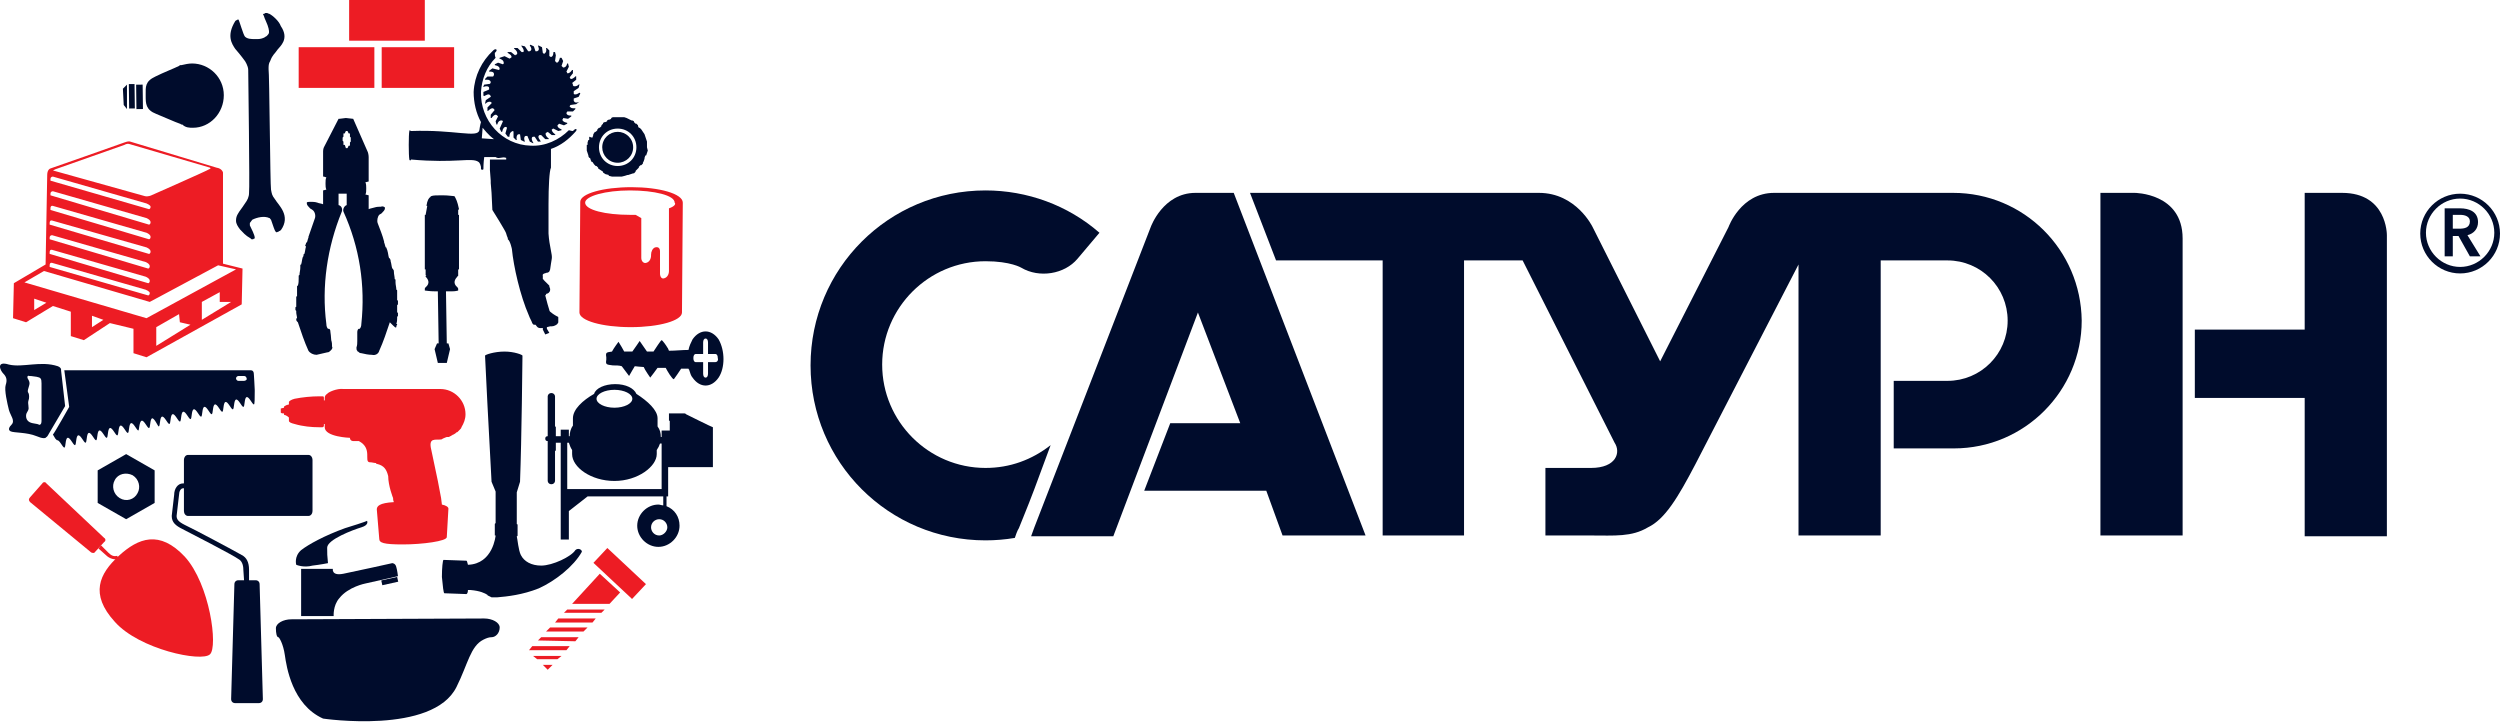
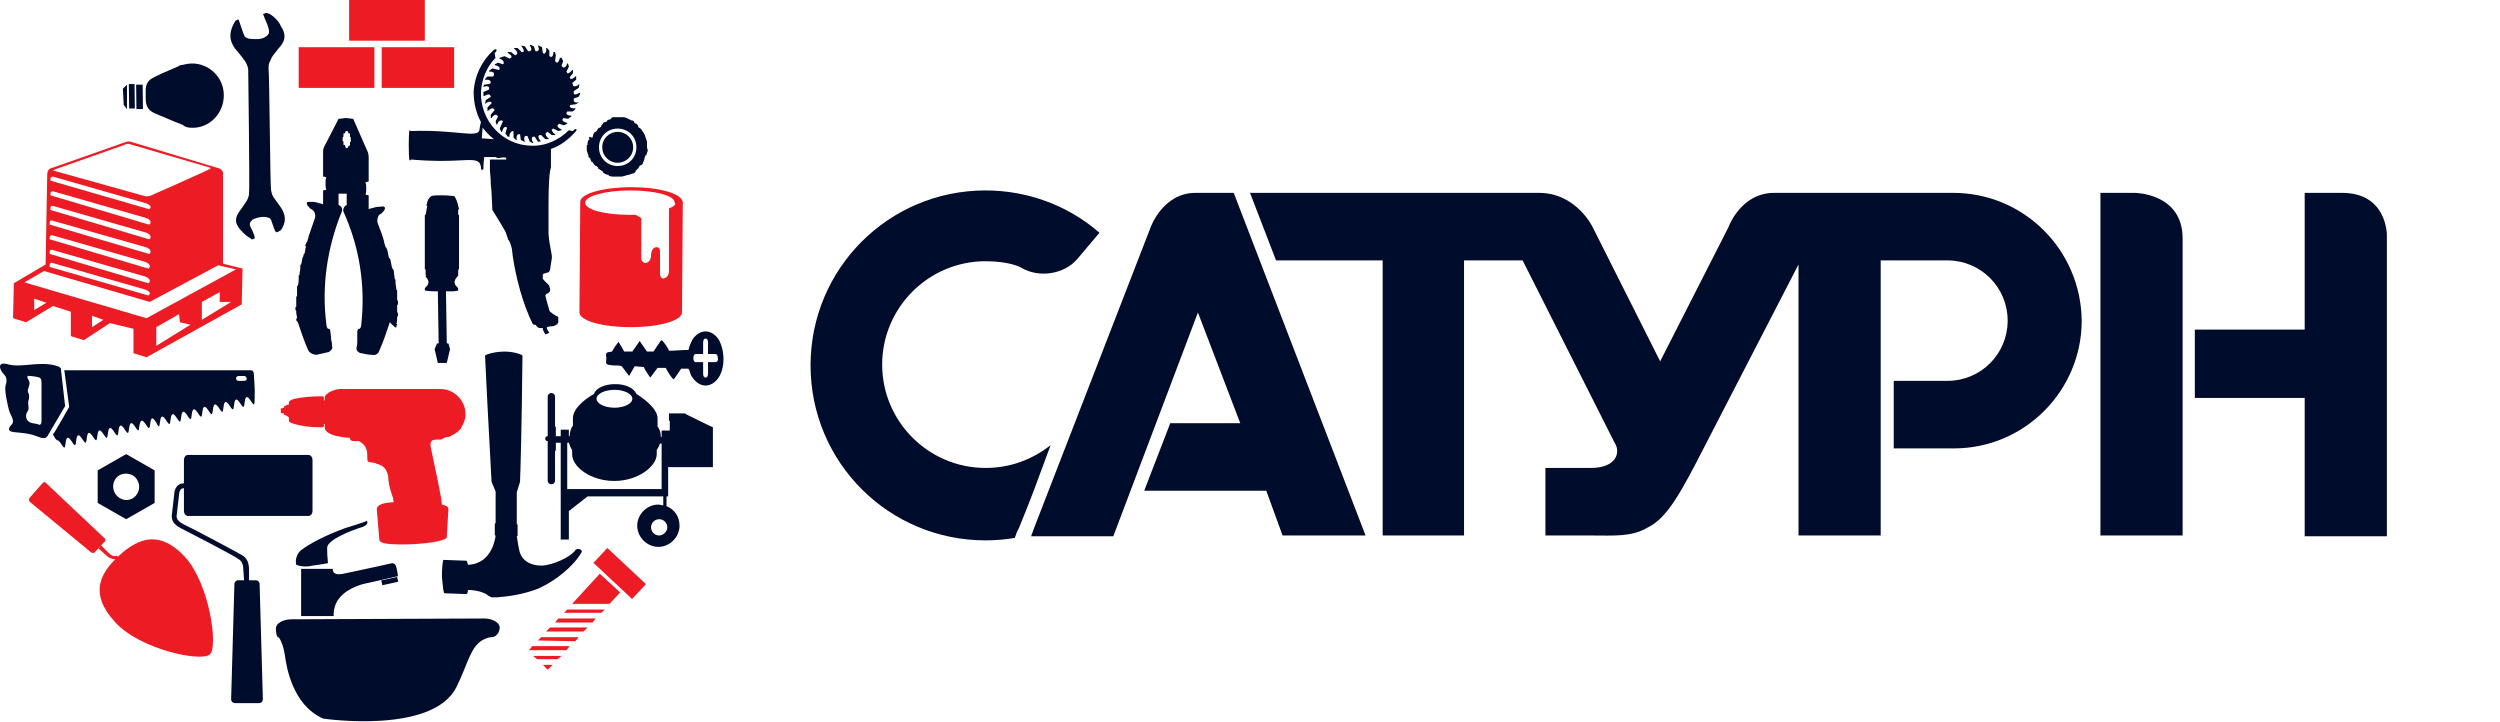
<svg xmlns="http://www.w3.org/2000/svg" id="svg2" viewBox="0 0 307.202 88.626" height="94.535" width="327.682">
  <g transform="translate(10.744 -550.906)" id="layer1">
    <g transform="translate(-13.342 523.306)" id="g4139">
      <g id="g4141">
        <g id="g4143">
          <path style="fill:#000c2c" class="st0" d="M290.4 51.3h-4.6v16.8h-13.5v8.4h13.5v17h10.1v-37c0-.1 0-5.2-5.5-5.2" id="path4145" />
          <path style="fill:#000c2c" class="st0" d="M264.9 51.3h-4.2v42.1h10.1V56.9c0-5.6-5.9-5.6-5.9-5.6" id="path4147" />
          <path style="fill:#000c2c" class="st0" d="M149.5 51.3c-4 0-5.5 4.2-5.5 4.2l-14.3 36.9-.4 1.1h10.1L149.8 66l5.2 13.6h-8.6l-3.2 8.3h15l2 5.5h10.2l-16.2-42.1h-4.7z" id="path4149" />
          <path style="fill:#000c2c" class="st0" d="M131.7 82.3c-2.3 1.8-5 2.8-8 2.8-7 0-12.7-5.7-12.7-12.7 0-7 5.7-12.7 12.7-12.7 3.1 0 4.4.8 4.4.8 2.2 1.3 5.3.8 6.9-1.1l2.7-3.2c-3.9-3.4-8.9-5.2-14-5.2-11.9 0-21.5 9.6-21.5 21.5S111.8 94 123.7 94c1.2 0 2.4-.1 3.6-.3.1-.3.3-.9.5-1.2.1-.3 1-2.4 1.9-4.8l2-5.4z" id="path4151" />
          <path style="fill:#000c2c" class="st0" d="M242.6 51.3h-22c-4.1 0-5.6 4.2-5.6 4.2L206.6 72l-8.3-16.5s-2-4.2-6.6-4.2h-35.5l3.2 8.3H172.5v33.8h10V59.6h7.2L201 82c.8 1.2.2 3.1-2.9 3.1h-5.6v8.3h5.6c2.9 0 5 .2 7-1 2.1-1 3.7-3.7 5.8-7.7l12.7-24.6v33.3h10.1V59.6h8.2c4.1 0 7.4 3.3 7.4 7.4 0 4.1-3.3 7.4-7.4 7.4h-6.6v8.3h7.4c8.7 0 15.7-7.1 15.7-15.7-.1-8.7-7.1-15.7-15.8-15.7" id="path4153" />
          <path style="fill:#ed1c24" class="st1" d="M80.2 50.6c-3.5 0-6.3.8-6.3 1.8L73.8 66c0 1 2.8 1.8 6.3 1.8s6.3-.8 6.3-1.8l.1-13.5c0-1.1-2.9-1.9-6.3-1.9m4.6 2.6V60.9c0 .4-.2.8-.6.9-.3.1-.5-.2-.5-.6v-2.7c0-.4-.2-.6-.6-.5-.3.1-.5.5-.5.9v.1c0 .4-.2.8-.6.9-.3.1-.6-.2-.6-.6v-4.9l-.7-.4H80c-3 0-5.5-.6-5.5-1.5 0-.8 2.5-1.5 5.5-1.5s5.5.6 5.5 1.5c.2.2-.1.5-.7.7" id="path4155" />
          <path style="fill:#ed1c24" class="st1" d="M30 60V48.8s-.1-.5-.8-.6C28.5 48 18.6 45 18.6 45s-.2-.1-.7.1c-.5.2-9.1 3.2-9.1 3.2s-.4.1-.4.8c0 .6-.2 11-.2 11l-3.9 2.3-.1 4.3 1.6.5 3.3-2 2.2.7v3l1.6.5 3.2-2.1 2.9.7v3l1.6.5L32.3 65l.1-4.4L30 60zM9.4 48.4c.6-.2 8.5-3 8.5-3s.3-.2.6-.1 9.9 2.9 9.9 2.9.2.1-.1.2c-.3.2-7.1 3.2-7.1 3.2s-.4.2-.8.1-11.1-3.1-11.1-3.1-.4 0 .1-.2m-.6 1.2c0-.3.3-.3.3-.3l11.5 3.3s.5.2.5.4c0 .3-.2.3-.2.3L8.8 49.8v-.2zm0 1.8c0-.3.3-.3.3-.3l11.5 3.3s.5.2.5.5-.2.3-.2.3L8.8 51.6v-.2zm0 1.8c0-.4.3-.3.3-.3l11.5 3.3s.5.2.5.5-.2.3-.2.3L8.8 53.4v-.2zM8.7 55c0-.4.3-.3.3-.3L20.6 58s.5.2.5.5-.2.3-.2.3L8.7 55.2V55zm0 1.8c0-.3.3-.3.3-.3l11.5 3.3s.5.2.5.5-.2.3-.2.3L8.7 57v-.2zm0 1.8c0-.4.3-.3.3-.3l11.5 3.3s.5.2.5.5-.2.3-.2.3L8.7 58.8v-.2zm0 1.6c0-.4.3-.3.3-.3l11.5 3.3s.5.2.5.4c0 .3-.2.3-.2.3L8.7 60.4v-.2zm-1.9 5.5v-1.4l1.5.5-1.5.9zm7.1 2.1v-1.4l1.4.5-1.4.9zm7.9 2.3v-2.3l2.8-1.6.1 1 1.3.3-4.2 2.6zm5.6-3.2v-2.2l2.2-1.2v1.2H31l-3.6 2.2zm-6.8-.2l-15-4.4L8 60.9l13 3.8 8.4-4.5 2.2.5-11 6z" id="path4157" />
          <path style="fill:#000c2c" transform="rotate(-90.727 19.724 39.478) scale(.99998)" class="st0" id="rect4159" d="M18.2 39.1h3v.8h-3z" />
          <path style="fill:#000c2c" transform="rotate(-90.727 18.74 39.49) scale(.99998)" class="st0" id="rect4161" d="M17.3 39.2h3v.7h-3z" />
          <path style="fill:#000c2c" class="st0" id="polygon4163" d="M17.8 40.5l.4.5v-3l-.5.5z" />
          <path style="fill:#000c2c" class="st0" d="M26.3 43.3c2.1 0 3.8-1.8 3.8-4s-1.8-3.9-3.9-3.9c-.4 0-.9.1-1.3.2h-.1c-.1 0-.1 0-.2.1-.6.3-1.9.8-2.9 1.3-1.3.6-1.2 1.3-1.2 2.2v.2c0 .9 0 1.7 1.3 2.2 1 .4 2.3 1 2.9 1.2.1 0 .1.1.2.1h.1c.4.4.9.4 1.3.4" id="path4165" />
          <path style="fill:#ed1c24" class="st1" d="M57.5 81.3h.2c.1 0 .1 0 .2-.1.1 0 .1 0 .2-.1.1 0 .1-.1.2-.1s.1-.1.2-.1c.1-.1.2-.2.3-.2l.3-.3c.1-.1.2-.2.2-.3.3-.5.5-1 .5-1.6 0-1.7-1.4-3.1-3.1-3.1h-11-.1-.8c-.8-.1-1.9.4-2 .6-.2.1-.3.3-.3.5v.3h-.1v-.3s0-.2-.1-.2h-.5c-.9 0-2 .1-3 .3-.4.1-.7.3-.7.4v.3c-.1 0-.4.1-.5.2-.1 0-.1.1-.1.1v.1c-.1 0-.3.1-.4.1v.5c.1.1.2.1.4.1v.1c0 .1 0 .1.1.1s.4.2.5.3v.4c0 .2.3.3.7.4 1 .3 2.1.4 3 .4h.4c.2 0 .2-.2.2-.2v-.2h.1v.4c0 1.2 3.1 1.3 3.1 1.3 0 .4.4.4.4.4h.7c1.7.9.6 2.5 1.3 2.6.3 0 .6.1.8.1 0 .1.1.1.1.1.9.2 1.2.7 1.4 1.5 0 1.2.6 2.7.6 2.7 0 .1 0 .3.1.5-1.8.1-2.1.5-2.1.9l.3 3.6c0 .5.5.7 2.9.7s5.4-.4 5.4-.9l.2-3.5c0-.2-.3-.4-.8-.5l-.1-.8-.4-2.1-.8-3.8c-.4-1.6.5-1.2 1.2-1.3.1 0 .2-.1.2-.1.2-.1.5-.2.5-.2" id="path4167" />
          <path style="fill:#000c2c" class="st0" d="M42.3 115.9s13.5 2 16.4-3.9c1.4-2.8 1.7-5 3.3-5.8.4-.2.7-.3 1-.3.5 0 1-.5 1-1.2 0-.6-.9-1.1-1.9-1.1l-23.7.1c-1 0-1.9.5-1.9 1.1 0 .6.1 1.1.3 1.1.1 0 .6.8.8 2.2.2 1.4.9 6.1 4.7 7.8" id="path4169" />
          <path style="fill:#000c2c" class="st0" d="M25.2 90.4c0 .3.2.6.5.6h14.8c.3 0 .5-.3.5-.6v-6.3c0-.3-.2-.6-.5-.6H25.7c-.3 0-.5.3-.5.6v6.3z" id="path4171" />
          <path style="fill:#000c2c" class="st0" d="M32.6 99.1h.6v-1.5c0-.9-.3-1.5-.9-1.8-.5-.3-6.1-3.3-7-3.7-.8-.4-1-.7-1-1.1l.3-2.6c0-.4.2-.8.5-.8h.5V87h-.5c-.7 0-1.1.7-1.1 1.4l-.3 2.6c0 .8.5 1.2 1.3 1.6.8.4 6.4 3.3 6.9 3.7.4.2.6.7.6 1.3l.1 1.5z" id="path4173" />
          <path style="fill:#000c2c" class="st0" d="M31.4 99.4c0-.3.2-.5.5-.5H34c.3 0 .5.2.5.5l.4 14.1c0 .3-.2.5-.5.5h-2.9c-.3 0-.5-.2-.5-.5l.4-14.1z" id="path4175" />
          <path style="fill:#ed1c24" class="st1" d="M17 95.9c-.4.1-.7 0-1.1-.4l-.9-.9-.3.4.9.8c.5.5 1.1.6 1.6.5" id="path4177" />
          <path style="fill:#ed1c24" class="st1" d="M15.4 93.7c.2.1.2.4 0 .5l-1.1 1.2c-.1.2-.4.2-.6 0l-7.4-6.1c-.2-.2-.2-.4 0-.6L7.8 87c.1-.2.4-.2.5 0l7.1 6.7z" id="path4179" />
          <path style="fill:#ed1c24" class="st1" d="M16.7 104c-3.1-3.4-1.9-5.9.5-8.1 2.4-2.2 5-3.2 8.1.1 3.1 3.4 4.1 11.1 3.1 12-1 1-8.7-.6-11.7-4" id="path4181" />
          <path style="fill:#000c2c" class="st0" d="M21.6 85.4l-3.5-2-3.5 2v4l3.5 2 3.5-2v-4zm-4.3 3.4c-.8-.5-1-1.5-.6-2.2.4-.8 1.4-1 2.2-.6.8.5 1 1.5.6 2.2-.4.8-1.4 1.1-2.2.6" id="path4183" />
          <path style="fill:#000c2c" class="st0" d="M9.7 72.6c.5.2.4.5.4.5l.5 4.4-2 3.4s-.2.4-.3.4c-.1.2-.5.2-1.2-.1-1.2-.5-2.8-.4-3.2-.6-.4-.2-.1-.6.1-.8.5-.5-.1-1.1-.3-1.8-.2-.8-.6-2.5-.4-3.1.2-.6.1-1-.3-1.4-.4-.4-.9-1.6.7-1.1 1.7.4 3.9-.5 6 .2M6 74.1c.1.2.3.4.2.8-.1.4-.3.8-.1 1 .1.2.1.7 0 .9-.1.3 0 .5 0 .8.1.5-.3.6-.3 1.1 0 .5.3.8.8.9.5.1.7.1.8.2.1 0 .3 0 .3-.5v-4.6c0-.6-.1-.7-.6-.8-.6-.1-.8-.1-.9-.1-.2-.1-.3.1-.2.3" id="path4185" />
          <path style="fill:#000c2c" class="st0" d="M35.7 29.3c-.1 0-.2-.1-.3-.1h-.2s-.1.1-.2.1-.1.1 0 .2c.1.4.5 1.1.6 1.6.1.5.1.6-.2.9-.1.1-.2.1-.3.2-.2.1-.5.2-.8.2h-.4c-.4 0-.9 0-1.2-.3-.2-.2-.7-2-.8-2.1h-.1s-.1.1-.2.1l-.1.1c-1.1 1.8-.4 2.8 0 3.4.7.8 1.2 1.5 1.2 1.5s.4.6.4 1.1c0 .5.2 14.6.1 15.1 0 .5-.2.9-.5 1.3-.2.3-.4.6-.7 1-.1.2-.4.5-.4 1.1 0 .4.2.7.5 1.1.4.4.6.7 1.3 1.1l.1.1h.2s.1-.1.2-.1v-.1c0-.3-.4-1.1-.6-1.5V55c.1-.1.2-.3.3-.4.6-.3 1.5-.5 2.1-.2 0 0 .1 0 .1.1l.1.1c.3.8.4 1.3.6 1.5 0 0 .1.1.2 0 .1 0 .2-.1.2-.1.1 0 .1-.1.2-.1 1.3-1.8-.3-3.1-.7-3.8-.4-.5-.4-.7-.5-1.2-.1-.5-.2-14.4-.3-14.8 0-.4 0-.7.2-1 .3-.8.5-.8.9-1.4.3-.4 1.5-1.3.4-2.9-.2-.6-1-1.3-1.4-1.5" id="path4187" />
          <path style="fill:#000c2c" class="st0" d="M51.3 67.8c0-.1 0-.2.1-.3 0-.1 0-.1-.1-.1.1-.3.1-.5.1-.7v-.2s.1 0 .1-.1v-.3c0-.1 0-.1-.1-.1v-.9l.1-.1v-.1-.3c0-.1 0-.1-.1-.1v-.9-.3c0-.1-.1-.1-.1-.1 0-.3-.1-.6-.1-.9V62c0-.1-.1-.1-.1-.1 0-.3-.1-.6-.1-.9 0-.1 0-.2-.1-.3 0-.1-.1-.1-.1-.1-.1-.3-.1-.6-.2-.9 0-.1 0-.2-.1-.3 0-.1-.1-.1-.1-.1-.1-.3-.1-.6-.2-.9 0-.1-.1-.2-.1-.3 0-.1-.1-.1-.1-.1-.1-.2-.1-.4-.2-.6v-.1c-.2-.8-.5-1.5-.8-2.3-.1-.3 0-.8.2-1 .1-.1.2-.1.3-.2.2-.2.4-.4.4-.6v-.1c-.1-.1-.3-.2-.5-.1-.2 0-.5 0-.8.1-.3.1-.5.1-.7.2v-1.7l-.4-.1c.1-.2.1-.4.1-.7v-.1c0-.2 0-.5-.1-.7l.4-.1v-.1-2.9c0-.3-.1-.6-.1-.6L46 42.2l-.9-.1-.8.1h-.1l-1.8 3.5s-.1.2-.1.5v3.1h.1l.3.1c-.1.2-.1.4-.1.7v.1c0 .2 0 .5.1.7l-.4.1V52.7c-.2-.1-.5-.1-.7-.2-.3-.1-.6-.1-.8-.1-.2 0-.5 0-.5.1v.1c0 .2.2.4.4.6.1.1.2.1.3.2.3.2.4.7.3 1-.3.8-.5 1.5-.8 2.3v.1c-.1.2-.1.4-.2.6-.1 0-.1 0-.1.1s-.1.2-.1.3l.1.1c-.1.3-.1.6-.2.9-.1 0-.1.1-.1.1 0 .1 0 .2-.1.3-.1.3-.1.6-.2.9-.1 0-.1.1-.1.1v.3c0 .3-.1.6-.1.9-.1 0-.1.1-.1.1v.3c0 .3 0 .6-.1.9-.1 0-.1.1-.1.1V64c-.1 0-.1.1-.1.1v1.2c-.1 0-.1.1-.1.1v.3l.1.1v.2c0 .2.1.5.1.7-.1 0-.1.1-.1.1 0 .1 0 .2.1.3l.1.1c.4 1.2.8 2.4 1.3 3.5.2.3.6.5 1 .5.4-.1.9-.2 1.3-.3.2 0 .3-.1.4-.2l.1-.1c.1-.1.2-.3.1-.4 0-.3 0-.5-.1-.8 0-.3-.1-1-.1-1 0-.3-.1-.4-.2-.4h-.1c-.1-.1-.2-.3-.2-.6-.6-4.6.1-9.4 1.9-13.8.1-.3 0-.7-.4-.8v-1.4h1v1.4c-.3.1-.5.5-.4.8 2 4.4 2.7 9.1 2.2 13.8 0 .3-.1.5-.2.6h-.1c-.1 0-.2.2-.2.4v1.1c0 .3 0 .5-.1.8 0 .2 0 .3.1.4 0 0 0 .1.1.1.1.1.2.2.4.2.4.1.9.2 1.3.2.4.1.8-.1.9-.5.5-1.1.9-2.3 1.3-3.5.7.7.7.7.8.6zm-6.6-22.9v-.1-.1-.2l.1-.1V44.1 44h.1s.1 0 .1-.1l.1-.2h.2l.1.2s0 .1.1.1h.1v.4l.1.1v.5l-.1.1v.4h-.1s-.1 0-.1.1l-.1.2h-.1-.1l-.1-.3s0-.1-.1-.1h-.1V45.1 45l-.1-.1v.2-.2z" id="path4189" />
          <path style="clip-rule:evenodd;fill:#000c2c;fill-rule:evenodd" class="st2" d="M66.1 88.1V92c.1 0 .1.1.1.1v1.3s0 .1-.1.1c.1.4.2 1.7.5 2.3.4.8 1.3 1.3 2.5 1.3 1.4 0 3.7-1.1 4.2-1.9.3-.3.8-.1.8.2-1 1.8-3.3 3.6-5.3 4.5-2 .8-3.9 1-5.1 1.1H63l-.4-.2s-.1 0-.1-.1c-.3-.2-.9-.5-2.1-.6h-.3c0 .3-.1.5-.2.5l-2.7-.1c-.1 0-.2-.9-.3-2 0-1.1.1-2.1.2-2.1s2.8.1 2.8.1c.1 0 .1.2.2.5 3.1-.1 3.4-3.6 3.4-3.6h-.1V92s0-.1.1-.1V88l-.5-1.2c-.3-5.2-.8-15.4-.8-15.5 0-.1 1.1-.5 2.4-.5 1.2 0 2.2.4 2.2.5 0 .1-.1 10.3-.3 15.5l-.4 1.3z" id="path4191" />
          <path style="fill:#000c2c" class="st0" d="M55 52.9h.1l-.2 1.1h-.1v6.7h.1v.7l.1.1h-.1v.1c.3.3.6.8 0 1.3-.1.1-.1.1-.1.2v.2c.2 0 .5.1 1.3.1h.3l.1 6.4h-.2l-.3.7.4 1.7h1.1l.4-1.7-.2-.7h-.2l-.1-6.4h.7c.6 0 .7-.1.8-.1v-.2c0-.1-.1-.2-.1-.2-.6-.5-.3-1 0-1.3 0 0 0-.1.1-.1V60.7h.1V54h-.1V53.4l.1-.1c-.2-1-.4-1.3-.5-1.5 0-.1 0 0-.1-.1-.2 0-.7-.1-1.4-.1h-.1c-.6 0-1.1 0-1.3.1 0 0-.1 0-.1.1-.2.1-.4.4-.5 1.1" id="path4193" />
          <path style="fill:#ed1c24" transform="rotate(43.104 78.723 98.056)" class="st1" id="rect4195" d="M75.5 96.8H82v2.5h-6.5z" />
          <path style="fill:#ed1c24" class="st1" id="polygon4197" d="M73.3 106.4l.4-.5h-4.6l-.4.4z" />
          <path style="fill:#ed1c24" class="st1" id="polygon4199" d="M71.1 108.6l.5-.4h-3.5l.5.4z" />
          <path style="fill:#ed1c24" class="st1" id="polygon4201" d="M74.3 105.2l.5-.5h-4.6l-.5.5z" />
          <path style="fill:#ed1c24" class="st1" id="polygon4203" d="M72.2 107.5l.4-.5H68l-.4.5z" />
          <path style="fill:#ed1c24" class="st1" id="polygon4205" d="M75.4 104.1l.4-.5h-4.6l-.4.5z" />
          <path style="fill:#ed1c24" class="st1" id="polygon4207" d="M70.5 109.3h-1.2l.6.6z" />
          <path style="fill:#ed1c24" class="st1" id="polygon4209" d="M78.8 100.4l-2.5-2.3-3.4 3.7h4.6z" />
          <path style="fill:#ed1c24" class="st1" id="polygon4211" d="M76.5 102.9l.4-.4h-4.6l-.4.4z" />
          <path style="fill:#000c2c" class="st0" d="M39.6 103.1v-5.6h3.9s-.2.9 1.3.6c1.5-.3 6-1.3 6-1.3s.4 0 .5.5c.1.3.2 1.1.2 1.1l-4 .9s-2.1.4-3.2 1.8c-.8.9-.7 2.2-.7 2.2h-4z" id="path4213" />
          <path style="fill:#000c2c" class="st0" d="M39 97s-.3-1 .6-1.8c.9-.7 2.9-1.8 5.4-2.7 2.6-.8 2.7-.9 2.7-.9s.3.5-.7.8c-1 .3-4.2 1.5-4.2 2.5 0 .9 0 .8.1 1.9 0 0-1 .2-1.9.3-1.1.3-2-.1-2-.1" id="path4215" />
          <path style="fill:#000c2c" transform="rotate(-12.492 50.511 99.054)" class="st0" id="rect4217" d="M49.5 98.7h2v.6h-2z" />
          <path style="fill:#000c2c" class="st0" d="M73.1 43.6l-.1.1c-.2 0-.4-.1-.5-.1-1.2 1.2-2.9 2-4.7 1.9-3.5-.1-6.2-3.1-6.1-6.6.1-1.6.7-3.1 1.8-4.2-.1-.2-.1-.4-.1-.6l.1-.1c.3-.3 0-.5-.3-.2-1.4 1.3-2.3 3.1-2.4 5.1 0 1.3.3 2.6.9 3.7-.1.3-.2 1-.2 1-.2 1-3-.1-8.4.1-.1 0-.1-.1-.1-.1-.1 0-.1.1-.1.1-.1.4-.1 3 0 3.5 0 0 0 .1.1.1s.1 0 .1-.1c5.5.5 7.5-.3 8.3.3 0 0 .2.1.3.6v.2c0 .2.2.2.3.1 0-.1 0-.8.1-1.5h1.4c.4.3.8-.1 1.3.1v.2h-2v1.3l.1 1.3v-.6.9l.1 1.2.1 2.1s1.7 2.7 1.7 2.9c.1.4.2.5.2.6v.1c.3.2.5 1.2.5 1.2.2 2.1 1 5.7 2.1 8.2.1.3.3.6.4.9 0 0 .1.2.2.2h.2c.2.2.2.5.9.4v.2l.3.6.5-.2c-.1-.2-.2-.3-.3-.5v-.2c.1 0 .3-.1.4-.1h.2c.3 0 .6-.2.7-.3 0-.1.1-.1.1-.2v-.6s0-.1-.1-.1c-.4-.2-.8-.5-.9-.6 0 0-.1-.1-.1-.2-.1-.3-.3-1-.5-1.8l.1-.1v-.1h.1l.2-.1c.1-.1.2-.2.2-.4v-.1l-.1-.3v-.1l-.7-.7s0-.1-.1-.1v-.2-.1-.1s-.1-.2.2-.3c.1 0 .2-.1.4-.1.2-.1.2-.1.3-.4 0-.1.2-1.3.2-1.3.1-.5-.3-1.5-.4-3.1v-3.5-.1c0-2.2.1-4.1.3-4.5v-.1-2.2c1.2-.4 2.2-1.2 3-2.1.3-.3.1-.5-.2-.2m-11.3 1c0-.1.1-1.1.1-1.3.1.1.7.9 1.4 1.4l-1.5-.1z" id="path4219" />
          <path style="fill:#000c2c" class="st0" d="M73.8 40.1c-.2.1-.3.1-.4.1-.2 0-.2-.1-.3-.2v-.3l.6-.2.2-.4s0-.1-.1-.1c-.2.1-.3.2-.5.2-.1 0-.2 0-.2-.1v-.3l.6-.4.1-.4s0-.1-.1 0c-.2.2-.4.2-.5.2-.1 0-.1 0-.2-.1 0-.1 0-.2-.1-.3l.5-.4V37s0-.1-.1 0c-.2.2-.4.3-.5.3h-.1c0-.1-.1-.2-.1-.2l.4-.5v-.4h-.1c-.2.3-.4.4-.5.4h-.1c0-.1-.1-.2-.1-.2l.3-.6-.1-.4h-.1c-.1.4-.3.5-.5.5l-.2-.2.2-.6-.2-.4h-.1-.1c-.1.4-.2.6-.4.6l-.2-.2.1-.7-.1-.4h-.1-.1c0 .5-.2.6-.3.6-.1 0-.1-.1-.2-.1v-.7l-.3-.3h-.1c.1.5-.1.6-.2.7-.1 0-.1 0-.2-.1l-.1-.7-.4-.2h-.1c.2.5.1.6-.1.7h-.2l-.2-.6-.4-.2s-.1 0-.1.1c.3.4.2.6 0 .7h-.2l-.4-.6-.4-.1s-.1 0 0 .1c.3.4.3.6.2.7h-.2l-.5-.5h-.4s-.1 0 0 .1c.4.3.4.6.3.7-.1 0-.1 0-.2.1l-.5-.4H65s-.1.1 0 .1c.5.3.5.5.4.6-.1 0-.1.1-.2.1l-.6-.3-.6.2s-.1.1 0 .1c.5.2.5.4.5.6l-.1.1-.6-.2-.4.2v.1c.5.1.6.3.6.5l-.1.1-.8-.2-.4.3v.1h.1c.5 0 .5.2.5.4 0 .1-.1.1-.1.2h-.7l-.3.3v.1h.3c.3 0 .4.2.4.3 0 0 0 .1-.1.2l-.7.1-.1.2v.1c.2-.1.3-.1.4-.1.2 0 .3.1.3.2v.2l-.7.3v.4s0 .1.1.1c.2-.1.4-.2.5-.2.2 0 .2.1.3.2v.1l-.6.4-.1.4s0 .1.1 0c.2-.2.4-.2.5-.2.1 0 .2.1.2.1v.1l-.5.5v.4s0 .1.1 0c.2-.2.4-.3.5-.3.1 0 .2.1.2.1s0 .1.1.1l-.5.6v.4h.1c.2-.3.4-.4.5-.4.1 0 .1 0 .2.1l.1.1-.3.6.1.4h.1c.1-.4.3-.5.5-.5h.1l.1.1-.4.9.2.4h.1c.1-.5.3-.6.4-.6h.1l.1.1-.2.7.3.4h.2c0-.5.2-.6.4-.7 0 0 .1 0 .1.1v.7l.3.3h.1c-.1-.5.1-.7.2-.7h.2l.1.7.4.2h.1c-.2-.5 0-.7.1-.7h.2l.3.7.4.2s.1 0 0-.1c-.3-.5-.1-.7 0-.7h.2l.4.6h.3s.1 0 0-.1c-.3-.4-.3-.6-.1-.7h.2l.5.5h.4s.1 0 0-.1c-.4-.3-.4-.6-.3-.7.1 0 .1 0 .2-.1l.5.4h.4s.1 0 0-.1c-.4-.3-.4-.5-.4-.6.1 0 .1-.1.2-.1l.6.3.4-.1v-.1c-.5-.2-.5-.4-.5-.5l.2-.2.6.2.4-.2v-.1c-.5-.1-.6-.3-.6-.4.1-.1.1-.1.1-.2l.6.1.4-.3v-.1h-.1c-.4 0-.5-.2-.5-.3 0-.1.1-.1.1-.2h.7l.3-.3v-.1H73c-.2 0-.3-.1-.4-.2 0-.1.1-.2.1-.2l.7-.1.4-.3c0 .1 0 0 0 0" id="path4221" />
          <path style="fill:#000c2c" class="st0" d="M86.9 78.5c-.1-.1-.1-.1-.2-.1h-1.9v.9h.1v1.2h-1v.8h-.1c0-.5-.1-.9-.4-1.3v-.7-.1-.2c0-1-1.2-2.1-2.6-3-.3-.7-1.3-1.2-2.6-1.2s-2.4.5-2.6 1.2c-1.4.8-2.6 1.9-2.6 3v.9c-.3.4-.4.9-.4 1.3h-.1v-.8h-1v.8h-.6v-1.1s0-.1-.1-.1v-3.7c0-.2-.2-.4-.4-.4h-.1c-.2 0-.4.2-.4.4v4.9c-.2 0-.3.1-.3.3 0 .2.1.3.3.3v4.9c0 .2.2.4.4.4h.1c.2 0 .4-.2.4-.4V83c.1 0 .1 0 .1-.1V82h.6v11.9h1v-3.5l2.3-1.8H84.1v1.1c-.2 0-.4-.1-.6-.1-1.4 0-2.6 1.2-2.6 2.6 0 1.4 1.2 2.6 2.6 2.6 1.4 0 2.6-1.2 2.6-2.6 0-1.1-.6-2-1.6-2.4v-1.2h.2V85H90h-1.5 1.7v-4.9c-.1 0-3.3-1.6-3.3-1.6m-8.8-3c1.2 0 2.2.5 2.2 1.1 0 .6-1 1.1-2.2 1.1-1.2 0-2.2-.5-2.2-1.1 0-.6 1-1.1 2.2-1.1m5.8 12.2H72.3V82h.2c.1.3.2.6.4.9v.5c0 1.6 2.3 3.3 5.2 3.3 2.9 0 5.2-1.8 5.2-3.3v-.5c.2-.3.3-.5.4-.8h.2v5.6zm-.3 5.7c-.6 0-1-.5-1-1 0-.6.5-1 1-1 .6 0 1 .5 1 1s-.5 1-1 1" id="path4223" />
          <path style="fill:#000c2c" class="st0" d="M78.5 43.8c-1 0-1.9.8-1.9 1.9 0 1 .8 1.9 1.9 1.9 1 0 1.9-.8 1.9-1.9 0-1.1-.9-1.9-1.9-1.9" id="path4225" />
          <path style="fill:#000c2c" class="st0" d="M82.1 45.7V45l-.1-.3-.1-.3-.1-.3-.2-.3-.2-.3-.2-.2h-.1l-.1-.2V43l-.2-.2h-.1l-.2-.2v-.1l-.2-.1h-.1l-.2-.1-.2-.1-.2-.1-.3-.1H77.9l-.2.1v.1l-.2.1h-.1l-.2.1v.1l-.2.1h-.1l-.2.1v.1l-.1.1-.1.1v.1l-.2.2h-.1l-.2.2v.1l-.2.2h-.1l-.2.3v.1l-.1.3h-.1l-.3-.1v.4h-.1l-.1.3v.3h-.1v.7l.1.3.1.3v.1l.1.2h.1l.1.3.1.2h.1l.2.3.2.2h.1l.2.2v.1l.3.2.3.2v.1l.3.2.4.1v.1l.4.1H79l.4-.1.3-.1h.1l.3-.1.3-.1h.1l.2-.2v-.1l.2-.2.2-.2v-.1l.2-.2h.1l.2-.2v-.1l.1-.2.1-.3V47l.1-.3h.1l.1-.3.1-.3-.1-.4zM78.5 48c-1.3 0-2.3-1-2.3-2.3 0-1.3 1-2.3 2.3-2.3 1.3 0 2.3 1 2.3 2.3 0 1.3-1 2.3-2.3 2.3" id="path4227" />
          <path style="fill:#ed1c24" class="st1" id="rect4229" d="M49.5 33.4h8.9v5h-8.9z" />
          <path style="fill:#ed1c24" class="st1" id="rect4231" d="M39.3 33.4h9.3v5h-9.3z" />
          <path style="fill:#000c2c" class="st0" d="M90.9 69.3c-.9-1.3-2.3-1.3-3.2 0-.2.4-.4.8-.5 1.3-.8 0-1.6.1-2.4.1-.1-.2-.1-.3-.2-.4-.1-.2-.6-.9-.7-.9-.1 0-.8 1.1-1 1.4h-.8l-.9-1.3s-.6.9-.9 1.3h-1c-.1-.2-.5-.9-.7-1.2 0 0-.6.8-.8 1.2-.7.1-.8.1-.7.7v.3c-.1.6 0 .6.8.7.4 0 .8 0 1.1.1l.9 1.2c.1-.2.7-1.2.7-1.2s.9.1 1.1.1c.1.3.8 1.3.8 1.3s.7-.9.9-1.2h1c.2.4.8 1.4 1 1.4.1-.1.7-1 .9-1.3h.9c0 .1.1.1.1.2.1.3.2.7.4.9.9 1.3 2.3 1.3 3.2 0 .8-1.2.8-3.3 0-4.7m-.4 2.8h-.9v1.4c0 .3-.1.5-.3.5-.2 0-.3-.2-.3-.5v-1.4h-.9c-.2 0-.3-.2-.3-.5s.1-.5.3-.5h.9v-1.4c0-.3.1-.5.3-.5.2 0 .3.2.3.5v1.4h.9c.2 0 .3.2.3.5.1.3-.1.5-.3.5" id="path4233" />
          <path style="fill:#000c2c" class="st0" d="M33.9 75.7v-.2c0-.4-.1-1.6-.1-1.8 0-.4-.1-.6-.4-.6H10.5l.6 4.5s-1.8 3.2-2 3.4l.3.5.2.2c.3-.1.7.9.9.9.2 0 .1-1.1.4-1.2.3-.1.7.9.9.9.2 0 .1-1.1.4-1.2.3-.1.7.9.9.9.2 0 .1-1.1.4-1.2.3-.1.7.9.9.9.2 0 .1-1.1.4-1.2.3-.1.7.9.9.9.2 0 .1-1.1.4-1.2.3-.1.7.9.9.9.2 0 .1-1.1.4-1.2.3-.1.7.9.9.9.2 0 .1-1.1.4-1.2.3-.1.7.9.9.9.1 0 .1-1.1.4-1.2.3-.1.7.9.9.9.2 0 .1-1.1.4-1.2.3 0 .7 1 .8 1 .2 0 .1-1.1.4-1.2.3-.1.7.9.9.9.2 0 .1-1.1.4-1.2.3-.1.7.9.9.9.2 0 .1-1.1.4-1.2.3-.1.7.9.9.9.2 0 .1-1.1.4-1.2.3-.1.7.9.9.9.2 0 .1-1.1.4-1.2.3-.1.7.9.9.9.2 0 .1-1.1.4-1.2.3-.1.7.9.9.9.2 0 .1-1.1.4-1.2.3-.1.7.9.9.9.2 0 .1-1.1.4-1.2.3-.1.7.9.9.9.2 0 .1-1.1.4-1.2.3-.1.7.9.9.9.1 0 .1-.8.1-1.6m-1.3-1.3h-.7c-.2 0-.3-.2-.3-.3 0-.2.2-.3.3-.3h.7c.2 0 .3.2.3.3.1.1-.1.3-.3.3" id="path4235" />
        </g>
        <path style="fill:#ed1c24" class="st1" id="rect4237" d="M45.5 27.6h9.3v5h-9.3z" />
      </g>
-       <g id="g4239">
-         <g id="g4241">
-           <path style="fill:#000c2c" class="st0" d="M302.9 53.2h2c1.1 0 2.2.4 2.2 1.7 0 .8-.5 1.4-1.3 1.6l1.6 2.6h-1.3l-1.4-2.5h-.7v2.5h-1v-5.9zm1.9 2.5c.6 0 1.3-.1 1.3-.9 0-.6-.6-.8-1.2-.8h-.9v1.7h.8z" id="path4243" />
-         </g>
-         <g id="g4245">
-           <path style="fill:#000c2c" class="st0" d="M304.9 61.2c-2.7 0-4.9-2.2-4.9-4.9s2.2-4.9 4.9-4.9 4.9 2.2 4.9 4.9-2.2 4.9-4.9 4.9zm0-9.2c-2.3 0-4.2 1.9-4.2 4.2 0 2.3 1.9 4.2 4.2 4.2 2.3 0 4.2-1.9 4.2-4.2 0-2.3-1.9-4.2-4.2-4.2z" id="path4247" />
-         </g>
-       </g>
    </g>
  </g>
  <style id="style4137">.st0{fill:#000c2c}.st1{fill:#ed1c24}.st2{fill-rule:evenodd;clip-rule:evenodd;fill:#000c2c}</style>
</svg>
